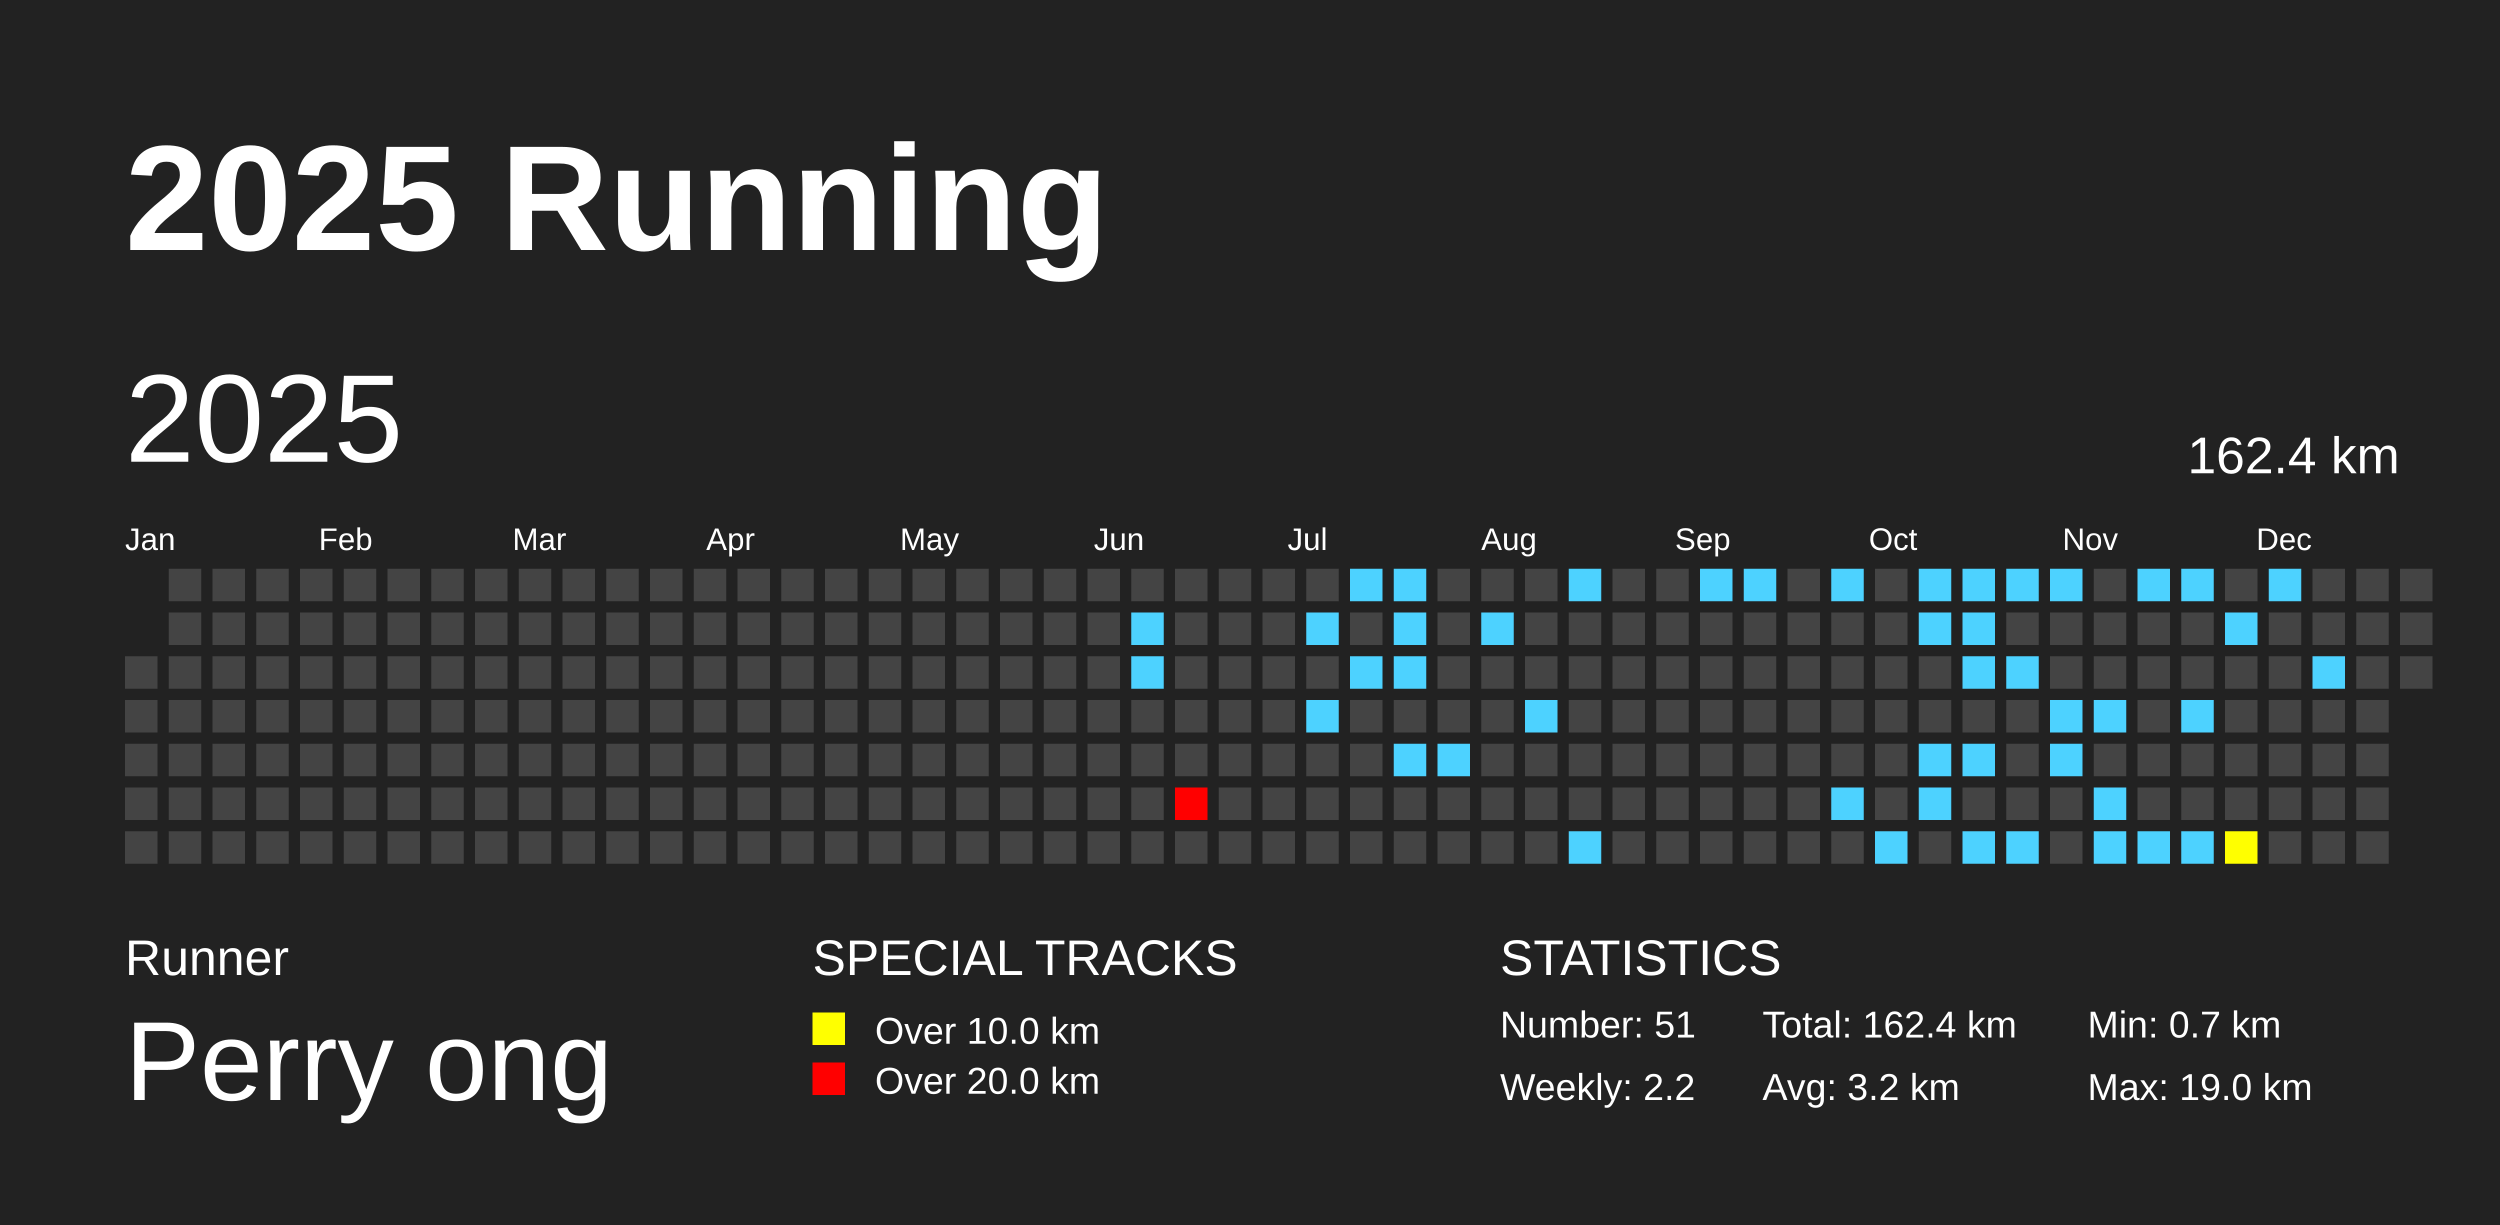
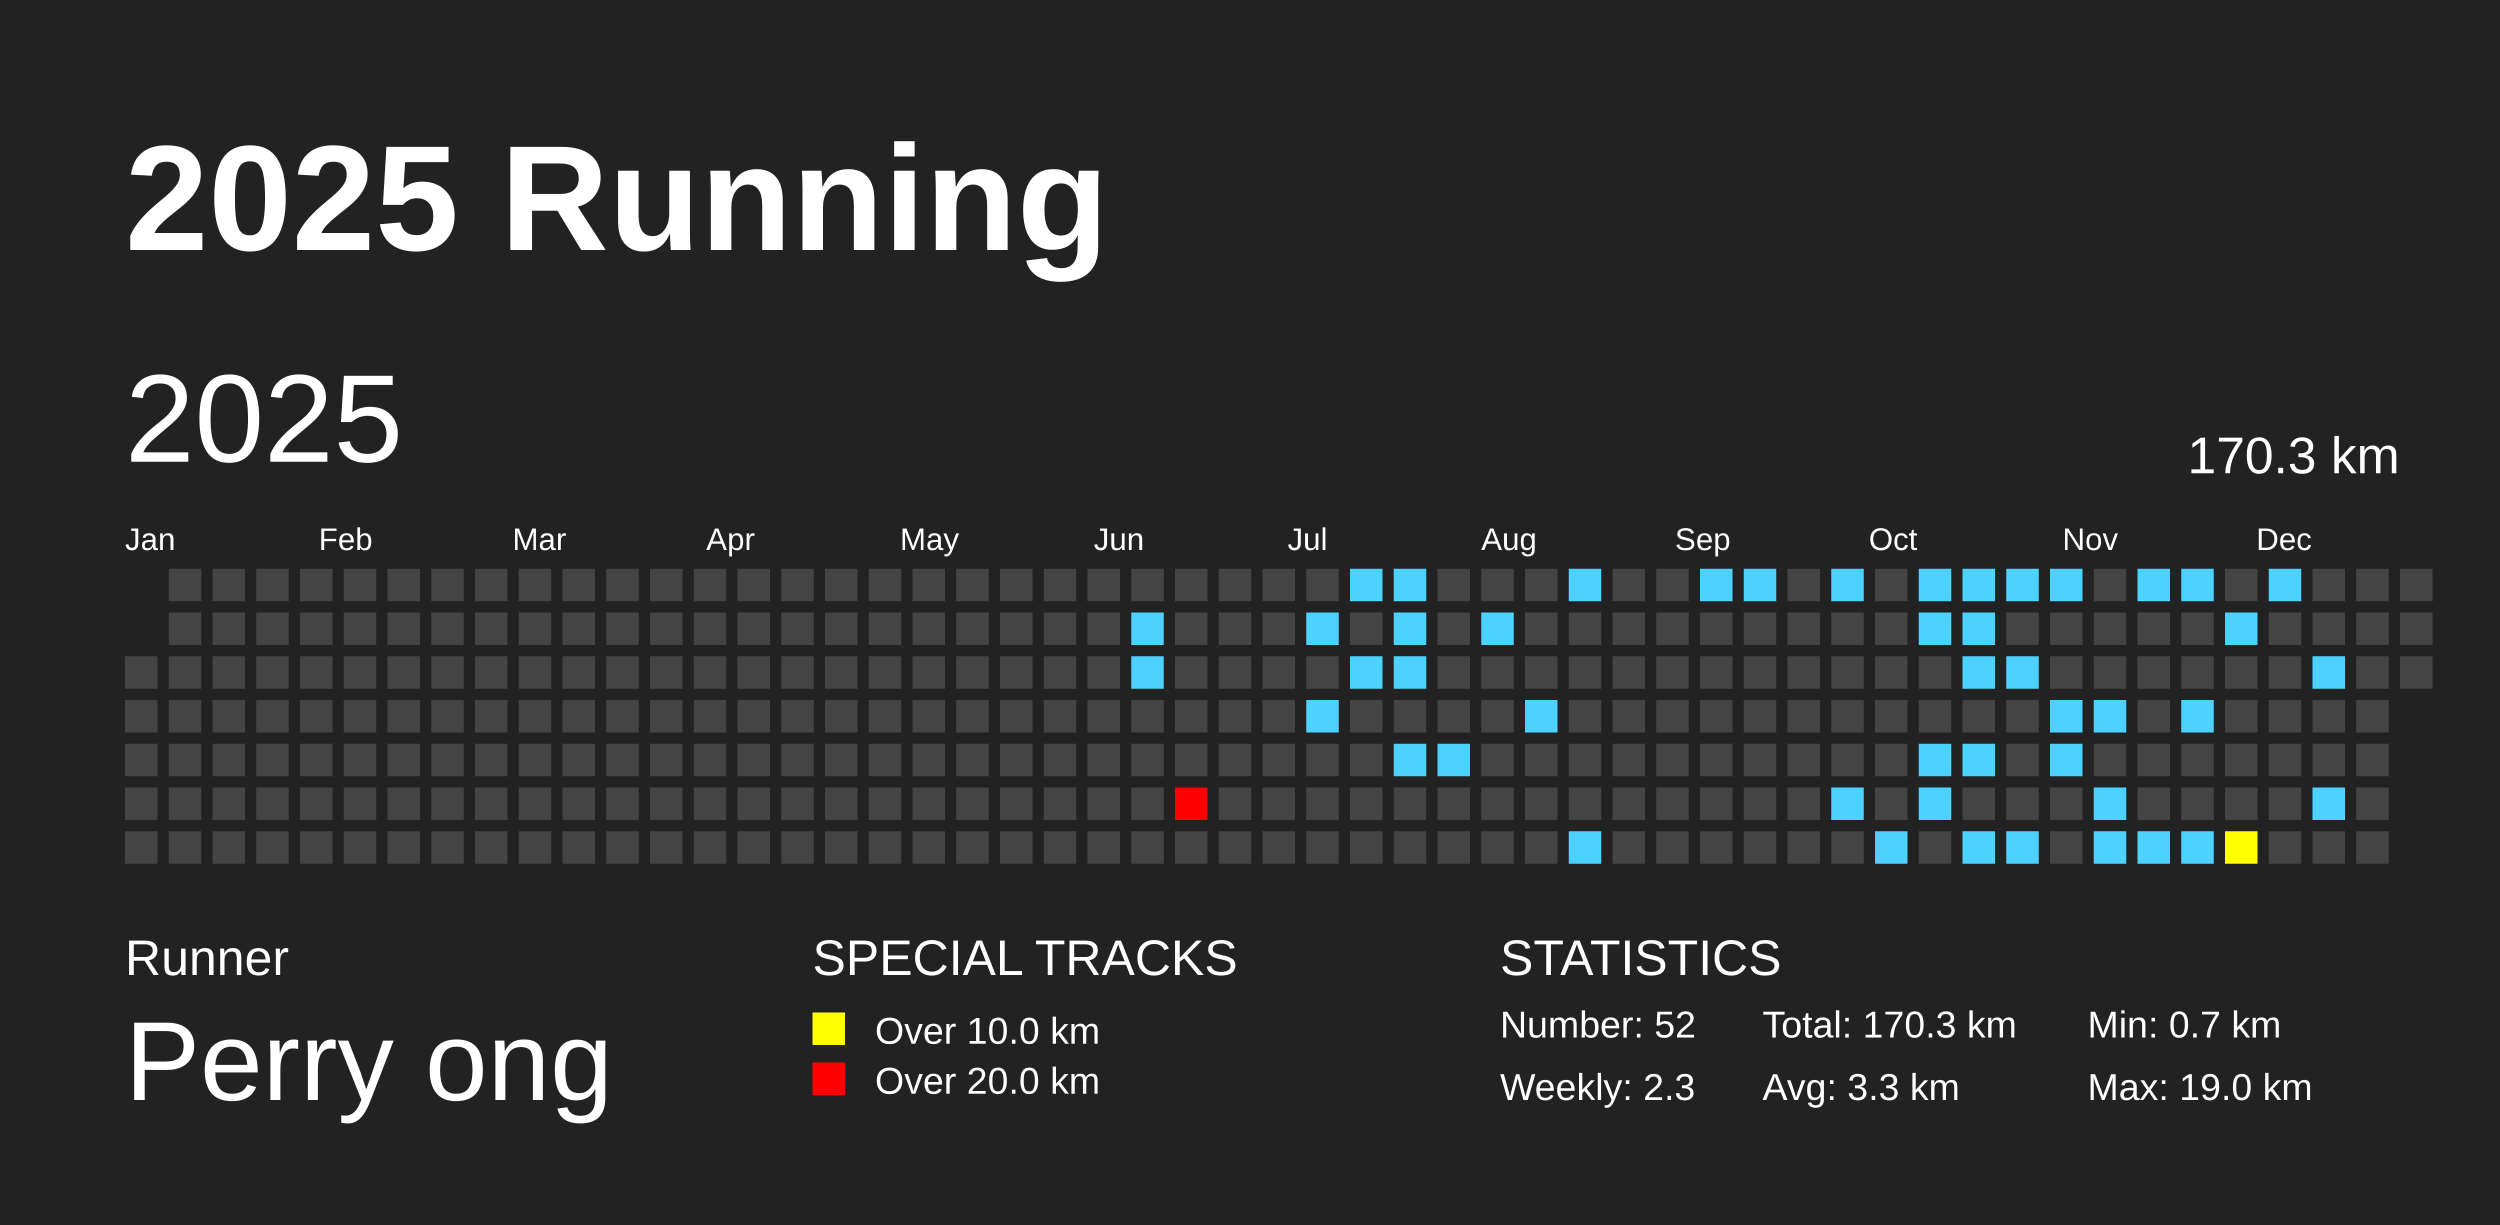
<svg xmlns="http://www.w3.org/2000/svg" baseProfile="full" height="98mm" version="1.1" viewBox="0,0,200,98" width="200mm">
  <defs />
  <rect fill="#222222" height="98" width="200" x="0" y="0" />
  <text fill="#FFFFFF" style="font-size:12px; font-family:Arial; font-weight:bold;" x="10" y="20">2025 Running</text>
  <text fill="#FFFFFF" style="font-size:4px; font-family:Arial" x="10" y="78">Runner</text>
  <text fill="#FFFFFF" style="font-size:9px; font-family:Arial" x="10" y="88">Perry ong</text>
  <text fill="#FFFFFF" style="font-size:4px; font-family:Arial" x="65" y="78">SPECIAL TRACKS</text>
  <rect fill="yellow" height="2.6" width="2.6" x="65" y="81" />
  <text fill="#FFFFFF" style="font-size:3px; font-family:Arial" x="70" y="83.5">Over 10.0 km</text>
  <rect fill="red" height="2.6" width="2.6" x="65" y="85" />
  <text fill="#FFFFFF" style="font-size:3px; font-family:Arial" x="70" y="87.5">Over 20.0 km</text>
  <text fill="#FFFFFF" style="font-size:4px; font-family:Arial" x="120" y="78">STATISTICS</text>
-   <text fill="#FFFFFF" style="font-size:3px; font-family:Arial" x="120" y="83">Number: 51</text>
-   <text fill="#FFFFFF" style="font-size:3px; font-family:Arial" x="120" y="88">Weekly: 2.2</text>
-   <text fill="#FFFFFF" style="font-size:3px; font-family:Arial" x="141" y="83">Total: 162.4 km</text>
-   <text fill="#FFFFFF" style="font-size:3px; font-family:Arial" x="141" y="88">Avg: 3.2 km</text>
+   <text fill="#FFFFFF" style="font-size:3px; font-family:Arial" x="120" y="83">Number: 52</text>
+   <text fill="#FFFFFF" style="font-size:3px; font-family:Arial" x="120" y="88">Weekly: 2.3</text>
+   <text fill="#FFFFFF" style="font-size:3px; font-family:Arial" x="141" y="83">Total: 170.3 km</text>
+   <text fill="#FFFFFF" style="font-size:3px; font-family:Arial" x="141" y="88">Avg: 3.3 km</text>
  <text fill="#FFFFFF" style="font-size:3px; font-family:Arial" x="167" y="83">Min: 0.7 km</text>
  <text fill="#FFFFFF" style="font-size:3px; font-family:Arial" x="167" y="88">Max: 19.0 km</text>
  <text dominant-baseline="hanging" fill="#FFFFFF" style="font-size:10.0px; font-family:Arial;" x="10" y="30">2025</text>
-   <text dominant-baseline="hanging" fill="#FFFFFF" style="font-size:4.125px; font-family:Arial;" x="175" y="35">162.4 km</text>
+   <text dominant-baseline="hanging" fill="#FFFFFF" style="font-size:4.125px; font-family:Arial;" x="175" y="35">170.3 km</text>
  <text fill="#FFFFFF" style="font-size:2.5px; font-family:Arial" x="10.0" y="44">Jan</text>
  <text fill="#FFFFFF" style="font-size:2.5px; font-family:Arial" x="25.5" y="44">Feb</text>
  <text fill="#FFFFFF" style="font-size:2.5px; font-family:Arial" x="41.0" y="44">Mar</text>
  <text fill="#FFFFFF" style="font-size:2.5px; font-family:Arial" x="56.5" y="44">Apr</text>
  <text fill="#FFFFFF" style="font-size:2.5px; font-family:Arial" x="72.0" y="44">May</text>
  <text fill="#FFFFFF" style="font-size:2.5px; font-family:Arial" x="87.5" y="44">Jun</text>
  <text fill="#FFFFFF" style="font-size:2.5px; font-family:Arial" x="103.0" y="44">Jul</text>
  <text fill="#FFFFFF" style="font-size:2.5px; font-family:Arial" x="118.5" y="44">Aug</text>
  <text fill="#FFFFFF" style="font-size:2.5px; font-family:Arial" x="134.0" y="44">Sep</text>
  <text fill="#FFFFFF" style="font-size:2.5px; font-family:Arial" x="149.5" y="44">Oct</text>
  <text fill="#FFFFFF" style="font-size:2.5px; font-family:Arial" x="165.0" y="44">Nov</text>
  <text fill="#FFFFFF" style="font-size:2.5px; font-family:Arial" x="180.5" y="44">Dec</text>
  <rect fill="#444444" height="2.6" width="2.6" x="10.0" y="52.5" />
  <rect fill="#444444" height="2.6" width="2.6" x="10.0" y="56.0" />
  <rect fill="#444444" height="2.6" width="2.6" x="10.0" y="59.5" />
  <rect fill="#444444" height="2.6" width="2.6" x="10.0" y="63.0" />
  <rect fill="#444444" height="2.6" width="2.6" x="10.0" y="66.5" />
  <rect fill="#444444" height="2.6" width="2.6" x="13.5" y="45.5" />
  <rect fill="#444444" height="2.6" width="2.6" x="13.5" y="49.0" />
  <rect fill="#444444" height="2.6" width="2.6" x="13.5" y="52.5" />
  <rect fill="#444444" height="2.6" width="2.6" x="13.5" y="56.0" />
  <rect fill="#444444" height="2.6" width="2.6" x="13.5" y="59.5" />
  <rect fill="#444444" height="2.6" width="2.6" x="13.5" y="63.0" />
  <rect fill="#444444" height="2.6" width="2.6" x="13.5" y="66.5" />
  <rect fill="#444444" height="2.6" width="2.6" x="17.0" y="45.5" />
  <rect fill="#444444" height="2.6" width="2.6" x="17.0" y="49.0" />
  <rect fill="#444444" height="2.6" width="2.6" x="17.0" y="52.5" />
  <rect fill="#444444" height="2.6" width="2.6" x="17.0" y="56.0" />
  <rect fill="#444444" height="2.6" width="2.6" x="17.0" y="59.5" />
  <rect fill="#444444" height="2.6" width="2.6" x="17.0" y="63.0" />
  <rect fill="#444444" height="2.6" width="2.6" x="17.0" y="66.5" />
  <rect fill="#444444" height="2.6" width="2.6" x="20.5" y="45.5" />
  <rect fill="#444444" height="2.6" width="2.6" x="20.5" y="49.0" />
  <rect fill="#444444" height="2.6" width="2.6" x="20.5" y="52.5" />
  <rect fill="#444444" height="2.6" width="2.6" x="20.5" y="56.0" />
  <rect fill="#444444" height="2.6" width="2.6" x="20.5" y="59.5" />
  <rect fill="#444444" height="2.6" width="2.6" x="20.5" y="63.0" />
  <rect fill="#444444" height="2.6" width="2.6" x="20.5" y="66.5" />
  <rect fill="#444444" height="2.6" width="2.6" x="24.0" y="45.5" />
  <rect fill="#444444" height="2.6" width="2.6" x="24.0" y="49.0" />
  <rect fill="#444444" height="2.6" width="2.6" x="24.0" y="52.5" />
  <rect fill="#444444" height="2.6" width="2.6" x="24.0" y="56.0" />
  <rect fill="#444444" height="2.6" width="2.6" x="24.0" y="59.5" />
  <rect fill="#444444" height="2.6" width="2.6" x="24.0" y="63.0" />
  <rect fill="#444444" height="2.6" width="2.6" x="24.0" y="66.5" />
  <rect fill="#444444" height="2.6" width="2.6" x="27.5" y="45.5" />
  <rect fill="#444444" height="2.6" width="2.6" x="27.5" y="49.0" />
  <rect fill="#444444" height="2.6" width="2.6" x="27.5" y="52.5" />
  <rect fill="#444444" height="2.6" width="2.6" x="27.5" y="56.0" />
  <rect fill="#444444" height="2.6" width="2.6" x="27.5" y="59.5" />
  <rect fill="#444444" height="2.6" width="2.6" x="27.5" y="63.0" />
  <rect fill="#444444" height="2.6" width="2.6" x="27.5" y="66.5" />
  <rect fill="#444444" height="2.6" width="2.6" x="31.0" y="45.5" />
  <rect fill="#444444" height="2.6" width="2.6" x="31.0" y="49.0" />
  <rect fill="#444444" height="2.6" width="2.6" x="31.0" y="52.5" />
  <rect fill="#444444" height="2.6" width="2.6" x="31.0" y="56.0" />
  <rect fill="#444444" height="2.6" width="2.6" x="31.0" y="59.5" />
  <rect fill="#444444" height="2.6" width="2.6" x="31.0" y="63.0" />
  <rect fill="#444444" height="2.6" width="2.6" x="31.0" y="66.5" />
  <rect fill="#444444" height="2.6" width="2.6" x="34.5" y="45.5" />
  <rect fill="#444444" height="2.6" width="2.6" x="34.5" y="49.0" />
  <rect fill="#444444" height="2.6" width="2.6" x="34.5" y="52.5" />
  <rect fill="#444444" height="2.6" width="2.6" x="34.5" y="56.0" />
  <rect fill="#444444" height="2.6" width="2.6" x="34.5" y="59.5" />
  <rect fill="#444444" height="2.6" width="2.6" x="34.5" y="63.0" />
  <rect fill="#444444" height="2.6" width="2.6" x="34.5" y="66.5" />
  <rect fill="#444444" height="2.6" width="2.6" x="38.0" y="45.5" />
  <rect fill="#444444" height="2.6" width="2.6" x="38.0" y="49.0" />
  <rect fill="#444444" height="2.6" width="2.6" x="38.0" y="52.5" />
  <rect fill="#444444" height="2.6" width="2.6" x="38.0" y="56.0" />
  <rect fill="#444444" height="2.6" width="2.6" x="38.0" y="59.5" />
  <rect fill="#444444" height="2.6" width="2.6" x="38.0" y="63.0" />
  <rect fill="#444444" height="2.6" width="2.6" x="38.0" y="66.5" />
  <rect fill="#444444" height="2.6" width="2.6" x="41.5" y="45.5" />
  <rect fill="#444444" height="2.6" width="2.6" x="41.5" y="49.0" />
  <rect fill="#444444" height="2.6" width="2.6" x="41.5" y="52.5" />
  <rect fill="#444444" height="2.6" width="2.6" x="41.5" y="56.0" />
  <rect fill="#444444" height="2.6" width="2.6" x="41.5" y="59.5" />
  <rect fill="#444444" height="2.6" width="2.6" x="41.5" y="63.0" />
  <rect fill="#444444" height="2.6" width="2.6" x="41.5" y="66.5" />
  <rect fill="#444444" height="2.6" width="2.6" x="45.0" y="45.5" />
  <rect fill="#444444" height="2.6" width="2.6" x="45.0" y="49.0" />
  <rect fill="#444444" height="2.6" width="2.6" x="45.0" y="52.5" />
  <rect fill="#444444" height="2.6" width="2.6" x="45.0" y="56.0" />
  <rect fill="#444444" height="2.6" width="2.6" x="45.0" y="59.5" />
  <rect fill="#444444" height="2.6" width="2.6" x="45.0" y="63.0" />
  <rect fill="#444444" height="2.6" width="2.6" x="45.0" y="66.5" />
  <rect fill="#444444" height="2.6" width="2.6" x="48.5" y="45.5" />
  <rect fill="#444444" height="2.6" width="2.6" x="48.5" y="49.0" />
  <rect fill="#444444" height="2.6" width="2.6" x="48.5" y="52.5" />
  <rect fill="#444444" height="2.6" width="2.6" x="48.5" y="56.0" />
  <rect fill="#444444" height="2.6" width="2.6" x="48.5" y="59.5" />
  <rect fill="#444444" height="2.6" width="2.6" x="48.5" y="63.0" />
  <rect fill="#444444" height="2.6" width="2.6" x="48.5" y="66.5" />
  <rect fill="#444444" height="2.6" width="2.6" x="52.0" y="45.5" />
  <rect fill="#444444" height="2.6" width="2.6" x="52.0" y="49.0" />
  <rect fill="#444444" height="2.6" width="2.6" x="52.0" y="52.5" />
  <rect fill="#444444" height="2.6" width="2.6" x="52.0" y="56.0" />
  <rect fill="#444444" height="2.6" width="2.6" x="52.0" y="59.5" />
  <rect fill="#444444" height="2.6" width="2.6" x="52.0" y="63.0" />
  <rect fill="#444444" height="2.6" width="2.6" x="52.0" y="66.5" />
  <rect fill="#444444" height="2.6" width="2.6" x="55.5" y="45.5" />
  <rect fill="#444444" height="2.6" width="2.6" x="55.5" y="49.0" />
  <rect fill="#444444" height="2.6" width="2.6" x="55.5" y="52.5" />
  <rect fill="#444444" height="2.6" width="2.6" x="55.5" y="56.0" />
  <rect fill="#444444" height="2.6" width="2.6" x="55.5" y="59.5" />
  <rect fill="#444444" height="2.6" width="2.6" x="55.5" y="63.0" />
  <rect fill="#444444" height="2.6" width="2.6" x="55.5" y="66.5" />
  <rect fill="#444444" height="2.6" width="2.6" x="59.0" y="45.5" />
  <rect fill="#444444" height="2.6" width="2.6" x="59.0" y="49.0" />
  <rect fill="#444444" height="2.6" width="2.6" x="59.0" y="52.5" />
  <rect fill="#444444" height="2.6" width="2.6" x="59.0" y="56.0" />
  <rect fill="#444444" height="2.6" width="2.6" x="59.0" y="59.5" />
  <rect fill="#444444" height="2.6" width="2.6" x="59.0" y="63.0" />
  <rect fill="#444444" height="2.6" width="2.6" x="59.0" y="66.5" />
  <rect fill="#444444" height="2.6" width="2.6" x="62.5" y="45.5" />
  <rect fill="#444444" height="2.6" width="2.6" x="62.5" y="49.0" />
  <rect fill="#444444" height="2.6" width="2.6" x="62.5" y="52.5" />
  <rect fill="#444444" height="2.6" width="2.6" x="62.5" y="56.0" />
  <rect fill="#444444" height="2.6" width="2.6" x="62.5" y="59.5" />
  <rect fill="#444444" height="2.6" width="2.6" x="62.5" y="63.0" />
  <rect fill="#444444" height="2.6" width="2.6" x="62.5" y="66.5" />
  <rect fill="#444444" height="2.6" width="2.6" x="66.0" y="45.5" />
  <rect fill="#444444" height="2.6" width="2.6" x="66.0" y="49.0" />
  <rect fill="#444444" height="2.6" width="2.6" x="66.0" y="52.5" />
  <rect fill="#444444" height="2.6" width="2.6" x="66.0" y="56.0" />
  <rect fill="#444444" height="2.6" width="2.6" x="66.0" y="59.5" />
  <rect fill="#444444" height="2.6" width="2.6" x="66.0" y="63.0" />
  <rect fill="#444444" height="2.6" width="2.6" x="66.0" y="66.5" />
  <rect fill="#444444" height="2.6" width="2.6" x="69.5" y="45.5" />
  <rect fill="#444444" height="2.6" width="2.6" x="69.5" y="49.0" />
  <rect fill="#444444" height="2.6" width="2.6" x="69.5" y="52.5" />
  <rect fill="#444444" height="2.6" width="2.6" x="69.5" y="56.0" />
  <rect fill="#444444" height="2.6" width="2.6" x="69.5" y="59.5" />
  <rect fill="#444444" height="2.6" width="2.6" x="69.5" y="63.0" />
  <rect fill="#444444" height="2.6" width="2.6" x="69.5" y="66.5" />
  <rect fill="#444444" height="2.6" width="2.6" x="73.0" y="45.5" />
  <rect fill="#444444" height="2.6" width="2.6" x="73.0" y="49.0" />
  <rect fill="#444444" height="2.6" width="2.6" x="73.0" y="52.5" />
  <rect fill="#444444" height="2.6" width="2.6" x="73.0" y="56.0" />
  <rect fill="#444444" height="2.6" width="2.6" x="73.0" y="59.5" />
  <rect fill="#444444" height="2.6" width="2.6" x="73.0" y="63.0" />
  <rect fill="#444444" height="2.6" width="2.6" x="73.0" y="66.5" />
  <rect fill="#444444" height="2.6" width="2.6" x="76.5" y="45.5" />
  <rect fill="#444444" height="2.6" width="2.6" x="76.5" y="49.0" />
  <rect fill="#444444" height="2.6" width="2.6" x="76.5" y="52.5" />
  <rect fill="#444444" height="2.6" width="2.6" x="76.5" y="56.0" />
  <rect fill="#444444" height="2.6" width="2.6" x="76.5" y="59.5" />
  <rect fill="#444444" height="2.6" width="2.6" x="76.5" y="63.0" />
  <rect fill="#444444" height="2.6" width="2.6" x="76.5" y="66.5" />
  <rect fill="#444444" height="2.6" width="2.6" x="80.0" y="45.5" />
  <rect fill="#444444" height="2.6" width="2.6" x="80.0" y="49.0" />
  <rect fill="#444444" height="2.6" width="2.6" x="80.0" y="52.5" />
  <rect fill="#444444" height="2.6" width="2.6" x="80.0" y="56.0" />
  <rect fill="#444444" height="2.6" width="2.6" x="80.0" y="59.5" />
  <rect fill="#444444" height="2.6" width="2.6" x="80.0" y="63.0" />
  <rect fill="#444444" height="2.6" width="2.6" x="80.0" y="66.5" />
  <rect fill="#444444" height="2.6" width="2.6" x="83.5" y="45.5" />
  <rect fill="#444444" height="2.6" width="2.6" x="83.5" y="49.0" />
  <rect fill="#444444" height="2.6" width="2.6" x="83.5" y="52.5" />
  <rect fill="#444444" height="2.6" width="2.6" x="83.5" y="56.0" />
  <rect fill="#444444" height="2.6" width="2.6" x="83.5" y="59.5" />
  <rect fill="#444444" height="2.6" width="2.6" x="83.5" y="63.0" />
  <rect fill="#444444" height="2.6" width="2.6" x="83.5" y="66.5" />
  <rect fill="#444444" height="2.6" width="2.6" x="87.0" y="45.5" />
  <rect fill="#444444" height="2.6" width="2.6" x="87.0" y="49.0" />
  <rect fill="#444444" height="2.6" width="2.6" x="87.0" y="52.5" />
  <rect fill="#444444" height="2.6" width="2.6" x="87.0" y="56.0" />
  <rect fill="#444444" height="2.6" width="2.6" x="87.0" y="59.5" />
  <rect fill="#444444" height="2.6" width="2.6" x="87.0" y="63.0" />
  <rect fill="#444444" height="2.6" width="2.6" x="87.0" y="66.5" />
  <rect fill="#444444" height="2.6" width="2.6" x="90.5" y="45.5" />
  <rect fill="#4DD2FF" height="2.6" width="2.6" x="90.5" y="49.0" />
  <rect fill="#4DD2FF" height="2.6" width="2.6" x="90.5" y="52.5" />
  <rect fill="#444444" height="2.6" width="2.6" x="90.5" y="56.0" />
  <rect fill="#444444" height="2.6" width="2.6" x="90.5" y="59.5" />
  <rect fill="#444444" height="2.6" width="2.6" x="90.5" y="63.0" />
  <rect fill="#444444" height="2.6" width="2.6" x="90.5" y="66.5" />
  <rect fill="#444444" height="2.6" width="2.6" x="94.0" y="45.5" />
  <rect fill="#444444" height="2.6" width="2.6" x="94.0" y="49.0" />
  <rect fill="#444444" height="2.6" width="2.6" x="94.0" y="52.5" />
  <rect fill="#444444" height="2.6" width="2.6" x="94.0" y="56.0" />
  <rect fill="#444444" height="2.6" width="2.6" x="94.0" y="59.5" />
  <rect fill="red" height="2.6" width="2.6" x="94.0" y="63.0" />
  <rect fill="#444444" height="2.6" width="2.6" x="94.0" y="66.5" />
  <rect fill="#444444" height="2.6" width="2.6" x="97.5" y="45.5" />
  <rect fill="#444444" height="2.6" width="2.6" x="97.5" y="49.0" />
  <rect fill="#444444" height="2.6" width="2.6" x="97.5" y="52.5" />
  <rect fill="#444444" height="2.6" width="2.6" x="97.5" y="56.0" />
  <rect fill="#444444" height="2.6" width="2.6" x="97.5" y="59.5" />
  <rect fill="#444444" height="2.6" width="2.6" x="97.5" y="63.0" />
  <rect fill="#444444" height="2.6" width="2.6" x="97.5" y="66.5" />
  <rect fill="#444444" height="2.6" width="2.6" x="101.0" y="45.5" />
  <rect fill="#444444" height="2.6" width="2.6" x="101.0" y="49.0" />
  <rect fill="#444444" height="2.6" width="2.6" x="101.0" y="52.5" />
  <rect fill="#444444" height="2.6" width="2.6" x="101.0" y="56.0" />
  <rect fill="#444444" height="2.6" width="2.6" x="101.0" y="59.5" />
  <rect fill="#444444" height="2.6" width="2.6" x="101.0" y="63.0" />
  <rect fill="#444444" height="2.6" width="2.6" x="101.0" y="66.5" />
  <rect fill="#444444" height="2.6" width="2.6" x="104.5" y="45.5" />
  <rect fill="#4DD2FF" height="2.6" width="2.6" x="104.5" y="49.0" />
  <rect fill="#444444" height="2.6" width="2.6" x="104.5" y="52.5" />
  <rect fill="#4DD2FF" height="2.6" width="2.6" x="104.5" y="56.0" />
  <rect fill="#444444" height="2.6" width="2.6" x="104.5" y="59.5" />
  <rect fill="#444444" height="2.6" width="2.6" x="104.5" y="63.0" />
  <rect fill="#444444" height="2.6" width="2.6" x="104.5" y="66.5" />
  <rect fill="#4DD2FF" height="2.6" width="2.6" x="108.0" y="45.5" />
  <rect fill="#444444" height="2.6" width="2.6" x="108.0" y="49.0" />
  <rect fill="#4DD2FF" height="2.6" width="2.6" x="108.0" y="52.5" />
  <rect fill="#444444" height="2.6" width="2.6" x="108.0" y="56.0" />
  <rect fill="#444444" height="2.6" width="2.6" x="108.0" y="59.5" />
  <rect fill="#444444" height="2.6" width="2.6" x="108.0" y="63.0" />
  <rect fill="#444444" height="2.6" width="2.6" x="108.0" y="66.5" />
  <rect fill="#4DD2FF" height="2.6" width="2.6" x="111.5" y="45.5" />
  <rect fill="#4DD2FF" height="2.6" width="2.6" x="111.5" y="49.0" />
  <rect fill="#4DD2FF" height="2.6" width="2.6" x="111.5" y="52.5" />
  <rect fill="#444444" height="2.6" width="2.6" x="111.5" y="56.0" />
  <rect fill="#4DD2FF" height="2.6" width="2.6" x="111.5" y="59.5" />
  <rect fill="#444444" height="2.6" width="2.6" x="111.5" y="63.0" />
  <rect fill="#444444" height="2.6" width="2.6" x="111.5" y="66.5" />
  <rect fill="#444444" height="2.6" width="2.6" x="115.0" y="45.5" />
  <rect fill="#444444" height="2.6" width="2.6" x="115.0" y="49.0" />
  <rect fill="#444444" height="2.6" width="2.6" x="115.0" y="52.5" />
  <rect fill="#444444" height="2.6" width="2.6" x="115.0" y="56.0" />
  <rect fill="#4DD2FF" height="2.6" width="2.6" x="115.0" y="59.5" />
  <rect fill="#444444" height="2.6" width="2.6" x="115.0" y="63.0" />
  <rect fill="#444444" height="2.6" width="2.6" x="115.0" y="66.5" />
  <rect fill="#444444" height="2.6" width="2.6" x="118.5" y="45.5" />
  <rect fill="#4DD2FF" height="2.6" width="2.6" x="118.5" y="49.0" />
  <rect fill="#444444" height="2.6" width="2.6" x="118.5" y="52.5" />
  <rect fill="#444444" height="2.6" width="2.6" x="118.5" y="56.0" />
  <rect fill="#444444" height="2.6" width="2.6" x="118.5" y="59.5" />
  <rect fill="#444444" height="2.6" width="2.6" x="118.5" y="63.0" />
  <rect fill="#444444" height="2.6" width="2.6" x="118.5" y="66.5" />
  <rect fill="#444444" height="2.6" width="2.6" x="122.0" y="45.5" />
  <rect fill="#444444" height="2.6" width="2.6" x="122.0" y="49.0" />
  <rect fill="#444444" height="2.6" width="2.6" x="122.0" y="52.5" />
  <rect fill="#4DD2FF" height="2.6" width="2.6" x="122.0" y="56.0" />
  <rect fill="#444444" height="2.6" width="2.6" x="122.0" y="59.5" />
  <rect fill="#444444" height="2.6" width="2.6" x="122.0" y="63.0" />
  <rect fill="#444444" height="2.6" width="2.6" x="122.0" y="66.5" />
  <rect fill="#4DD2FF" height="2.6" width="2.6" x="125.5" y="45.5" />
  <rect fill="#444444" height="2.6" width="2.6" x="125.5" y="49.0" />
  <rect fill="#444444" height="2.6" width="2.6" x="125.5" y="52.5" />
  <rect fill="#444444" height="2.6" width="2.6" x="125.5" y="56.0" />
  <rect fill="#444444" height="2.6" width="2.6" x="125.5" y="59.5" />
  <rect fill="#444444" height="2.6" width="2.6" x="125.5" y="63.0" />
  <rect fill="#4DD2FF" height="2.6" width="2.6" x="125.5" y="66.5" />
  <rect fill="#444444" height="2.6" width="2.6" x="129.0" y="45.5" />
  <rect fill="#444444" height="2.6" width="2.6" x="129.0" y="49.0" />
  <rect fill="#444444" height="2.6" width="2.6" x="129.0" y="52.5" />
  <rect fill="#444444" height="2.6" width="2.6" x="129.0" y="56.0" />
  <rect fill="#444444" height="2.6" width="2.6" x="129.0" y="59.5" />
  <rect fill="#444444" height="2.6" width="2.6" x="129.0" y="63.0" />
  <rect fill="#444444" height="2.6" width="2.6" x="129.0" y="66.5" />
  <rect fill="#444444" height="2.6" width="2.6" x="132.5" y="45.5" />
  <rect fill="#444444" height="2.6" width="2.6" x="132.5" y="49.0" />
  <rect fill="#444444" height="2.6" width="2.6" x="132.5" y="52.5" />
  <rect fill="#444444" height="2.6" width="2.6" x="132.5" y="56.0" />
  <rect fill="#444444" height="2.6" width="2.6" x="132.5" y="59.5" />
  <rect fill="#444444" height="2.6" width="2.6" x="132.5" y="63.0" />
  <rect fill="#444444" height="2.6" width="2.6" x="132.5" y="66.5" />
  <rect fill="#4DD2FF" height="2.6" width="2.6" x="136.0" y="45.5" />
  <rect fill="#444444" height="2.6" width="2.6" x="136.0" y="49.0" />
  <rect fill="#444444" height="2.6" width="2.6" x="136.0" y="52.5" />
  <rect fill="#444444" height="2.6" width="2.6" x="136.0" y="56.0" />
  <rect fill="#444444" height="2.6" width="2.6" x="136.0" y="59.5" />
  <rect fill="#444444" height="2.6" width="2.6" x="136.0" y="63.0" />
  <rect fill="#444444" height="2.6" width="2.6" x="136.0" y="66.5" />
  <rect fill="#4DD2FF" height="2.6" width="2.6" x="139.5" y="45.5" />
  <rect fill="#444444" height="2.6" width="2.6" x="139.5" y="49.0" />
  <rect fill="#444444" height="2.6" width="2.6" x="139.5" y="52.5" />
  <rect fill="#444444" height="2.6" width="2.6" x="139.5" y="56.0" />
  <rect fill="#444444" height="2.6" width="2.6" x="139.5" y="59.5" />
  <rect fill="#444444" height="2.6" width="2.6" x="139.5" y="63.0" />
  <rect fill="#444444" height="2.6" width="2.6" x="139.5" y="66.5" />
  <rect fill="#444444" height="2.6" width="2.6" x="143.0" y="45.5" />
  <rect fill="#444444" height="2.6" width="2.6" x="143.0" y="49.0" />
  <rect fill="#444444" height="2.6" width="2.6" x="143.0" y="52.5" />
  <rect fill="#444444" height="2.6" width="2.6" x="143.0" y="56.0" />
  <rect fill="#444444" height="2.6" width="2.6" x="143.0" y="59.5" />
  <rect fill="#444444" height="2.6" width="2.6" x="143.0" y="63.0" />
  <rect fill="#444444" height="2.6" width="2.6" x="143.0" y="66.5" />
  <rect fill="#4DD2FF" height="2.6" width="2.6" x="146.5" y="45.5" />
  <rect fill="#444444" height="2.6" width="2.6" x="146.5" y="49.0" />
  <rect fill="#444444" height="2.6" width="2.6" x="146.5" y="52.5" />
  <rect fill="#444444" height="2.6" width="2.6" x="146.5" y="56.0" />
  <rect fill="#444444" height="2.6" width="2.6" x="146.5" y="59.5" />
  <rect fill="#4DD2FF" height="2.6" width="2.6" x="146.5" y="63.0" />
  <rect fill="#444444" height="2.6" width="2.6" x="146.5" y="66.5" />
  <rect fill="#444444" height="2.6" width="2.6" x="150.0" y="45.5" />
  <rect fill="#444444" height="2.6" width="2.6" x="150.0" y="49.0" />
  <rect fill="#444444" height="2.6" width="2.6" x="150.0" y="52.5" />
  <rect fill="#444444" height="2.6" width="2.6" x="150.0" y="56.0" />
  <rect fill="#444444" height="2.6" width="2.6" x="150.0" y="59.5" />
  <rect fill="#444444" height="2.6" width="2.6" x="150.0" y="63.0" />
  <rect fill="#4DD2FF" height="2.6" width="2.6" x="150.0" y="66.5" />
  <rect fill="#4DD2FF" height="2.6" width="2.6" x="153.5" y="45.5" />
  <rect fill="#4DD2FF" height="2.6" width="2.6" x="153.5" y="49.0" />
  <rect fill="#444444" height="2.6" width="2.6" x="153.5" y="52.5" />
  <rect fill="#444444" height="2.6" width="2.6" x="153.5" y="56.0" />
  <rect fill="#4DD2FF" height="2.6" width="2.6" x="153.5" y="59.5" />
  <rect fill="#4DD2FF" height="2.6" width="2.6" x="153.5" y="63.0" />
  <rect fill="#444444" height="2.6" width="2.6" x="153.5" y="66.5" />
  <rect fill="#4DD2FF" height="2.6" width="2.6" x="157.0" y="45.5" />
  <rect fill="#4DD2FF" height="2.6" width="2.6" x="157.0" y="49.0" />
  <rect fill="#4DD2FF" height="2.6" width="2.6" x="157.0" y="52.5" />
  <rect fill="#444444" height="2.6" width="2.6" x="157.0" y="56.0" />
  <rect fill="#4DD2FF" height="2.6" width="2.6" x="157.0" y="59.5" />
  <rect fill="#444444" height="2.6" width="2.6" x="157.0" y="63.0" />
  <rect fill="#4DD2FF" height="2.6" width="2.6" x="157.0" y="66.5" />
  <rect fill="#4DD2FF" height="2.6" width="2.6" x="160.5" y="45.5" />
  <rect fill="#444444" height="2.6" width="2.6" x="160.5" y="49.0" />
  <rect fill="#4DD2FF" height="2.6" width="2.6" x="160.5" y="52.5" />
  <rect fill="#444444" height="2.6" width="2.6" x="160.5" y="56.0" />
  <rect fill="#444444" height="2.6" width="2.6" x="160.5" y="59.5" />
  <rect fill="#444444" height="2.6" width="2.6" x="160.5" y="63.0" />
  <rect fill="#4DD2FF" height="2.6" width="2.6" x="160.5" y="66.5" />
  <rect fill="#4DD2FF" height="2.6" width="2.6" x="164.0" y="45.5" />
  <rect fill="#444444" height="2.6" width="2.6" x="164.0" y="49.0" />
  <rect fill="#444444" height="2.6" width="2.6" x="164.0" y="52.5" />
  <rect fill="#4DD2FF" height="2.6" width="2.6" x="164.0" y="56.0" />
  <rect fill="#4DD2FF" height="2.6" width="2.6" x="164.0" y="59.5" />
  <rect fill="#444444" height="2.6" width="2.6" x="164.0" y="63.0" />
  <rect fill="#444444" height="2.6" width="2.6" x="164.0" y="66.5" />
  <rect fill="#444444" height="2.6" width="2.6" x="167.5" y="45.5" />
  <rect fill="#444444" height="2.6" width="2.6" x="167.5" y="49.0" />
  <rect fill="#444444" height="2.6" width="2.6" x="167.5" y="52.5" />
  <rect fill="#4DD2FF" height="2.6" width="2.6" x="167.5" y="56.0" />
  <rect fill="#444444" height="2.6" width="2.6" x="167.5" y="59.5" />
  <rect fill="#4DD2FF" height="2.6" width="2.6" x="167.5" y="63.0" />
  <rect fill="#4DD2FF" height="2.6" width="2.6" x="167.5" y="66.5" />
  <rect fill="#4DD2FF" height="2.6" width="2.6" x="171.0" y="45.5" />
  <rect fill="#444444" height="2.6" width="2.6" x="171.0" y="49.0" />
  <rect fill="#444444" height="2.6" width="2.6" x="171.0" y="52.5" />
  <rect fill="#444444" height="2.6" width="2.6" x="171.0" y="56.0" />
  <rect fill="#444444" height="2.6" width="2.6" x="171.0" y="59.5" />
  <rect fill="#444444" height="2.6" width="2.6" x="171.0" y="63.0" />
  <rect fill="#4DD2FF" height="2.6" width="2.6" x="171.0" y="66.5" />
  <rect fill="#4DD2FF" height="2.6" width="2.6" x="174.5" y="45.5" />
  <rect fill="#444444" height="2.6" width="2.6" x="174.5" y="49.0" />
  <rect fill="#444444" height="2.6" width="2.6" x="174.5" y="52.5" />
  <rect fill="#4DD2FF" height="2.6" width="2.6" x="174.5" y="56.0" />
  <rect fill="#444444" height="2.6" width="2.6" x="174.5" y="59.5" />
  <rect fill="#444444" height="2.6" width="2.6" x="174.5" y="63.0" />
  <rect fill="#4DD2FF" height="2.6" width="2.6" x="174.5" y="66.5" />
  <rect fill="#444444" height="2.6" width="2.6" x="178.0" y="45.5" />
  <rect fill="#4DD2FF" height="2.6" width="2.6" x="178.0" y="49.0" />
  <rect fill="#444444" height="2.6" width="2.6" x="178.0" y="52.5" />
  <rect fill="#444444" height="2.6" width="2.6" x="178.0" y="56.0" />
  <rect fill="#444444" height="2.6" width="2.6" x="178.0" y="59.5" />
  <rect fill="#444444" height="2.6" width="2.6" x="178.0" y="63.0" />
  <rect fill="yellow" height="2.6" width="2.6" x="178.0" y="66.5" />
  <rect fill="#4DD2FF" height="2.6" width="2.6" x="181.5" y="45.5" />
  <rect fill="#444444" height="2.6" width="2.6" x="181.5" y="49.0" />
  <rect fill="#444444" height="2.6" width="2.6" x="181.5" y="52.5" />
  <rect fill="#444444" height="2.6" width="2.6" x="181.5" y="56.0" />
  <rect fill="#444444" height="2.6" width="2.6" x="181.5" y="59.5" />
  <rect fill="#444444" height="2.6" width="2.6" x="181.5" y="63.0" />
  <rect fill="#444444" height="2.6" width="2.6" x="181.5" y="66.5" />
  <rect fill="#444444" height="2.6" width="2.6" x="185.0" y="45.5" />
  <rect fill="#444444" height="2.6" width="2.6" x="185.0" y="49.0" />
  <rect fill="#4DD2FF" height="2.6" width="2.6" x="185.0" y="52.5" />
  <rect fill="#444444" height="2.6" width="2.6" x="185.0" y="56.0" />
  <rect fill="#444444" height="2.6" width="2.6" x="185.0" y="59.5" />
-   <rect fill="#444444" height="2.6" width="2.6" x="185.0" y="63.0" />
+   <rect fill="#4DD2FF" height="2.6" width="2.6" x="185.0" y="63.0" />
  <rect fill="#444444" height="2.6" width="2.6" x="185.0" y="66.5" />
  <rect fill="#444444" height="2.6" width="2.6" x="188.5" y="45.5" />
  <rect fill="#444444" height="2.6" width="2.6" x="188.5" y="49.0" />
  <rect fill="#444444" height="2.6" width="2.6" x="188.5" y="52.5" />
  <rect fill="#444444" height="2.6" width="2.6" x="188.5" y="56.0" />
  <rect fill="#444444" height="2.6" width="2.6" x="188.5" y="59.5" />
  <rect fill="#444444" height="2.6" width="2.6" x="188.5" y="63.0" />
  <rect fill="#444444" height="2.6" width="2.6" x="188.5" y="66.5" />
  <rect fill="#444444" height="2.6" width="2.6" x="192.0" y="45.5" />
  <rect fill="#444444" height="2.6" width="2.6" x="192.0" y="49.0" />
  <rect fill="#444444" height="2.6" width="2.6" x="192.0" y="52.5" />
</svg>
